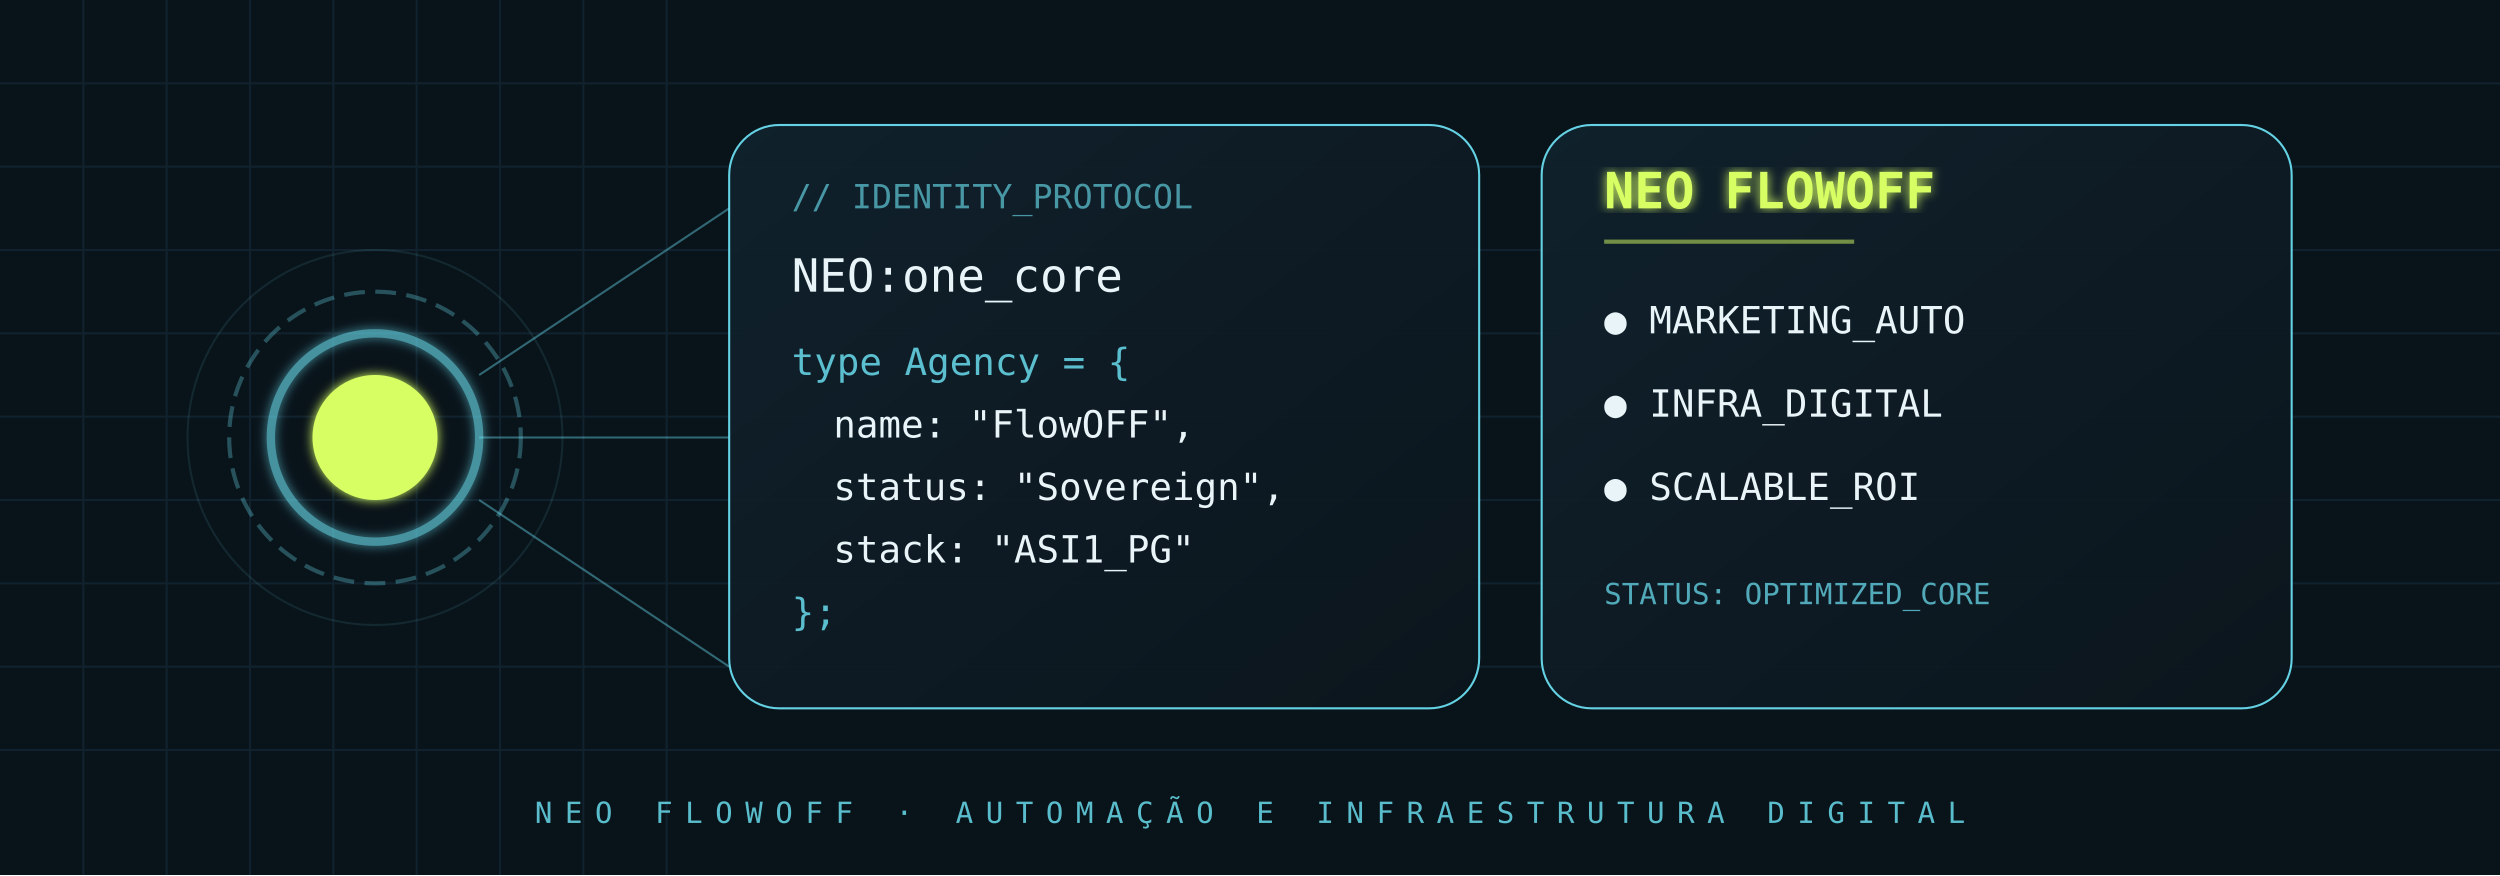
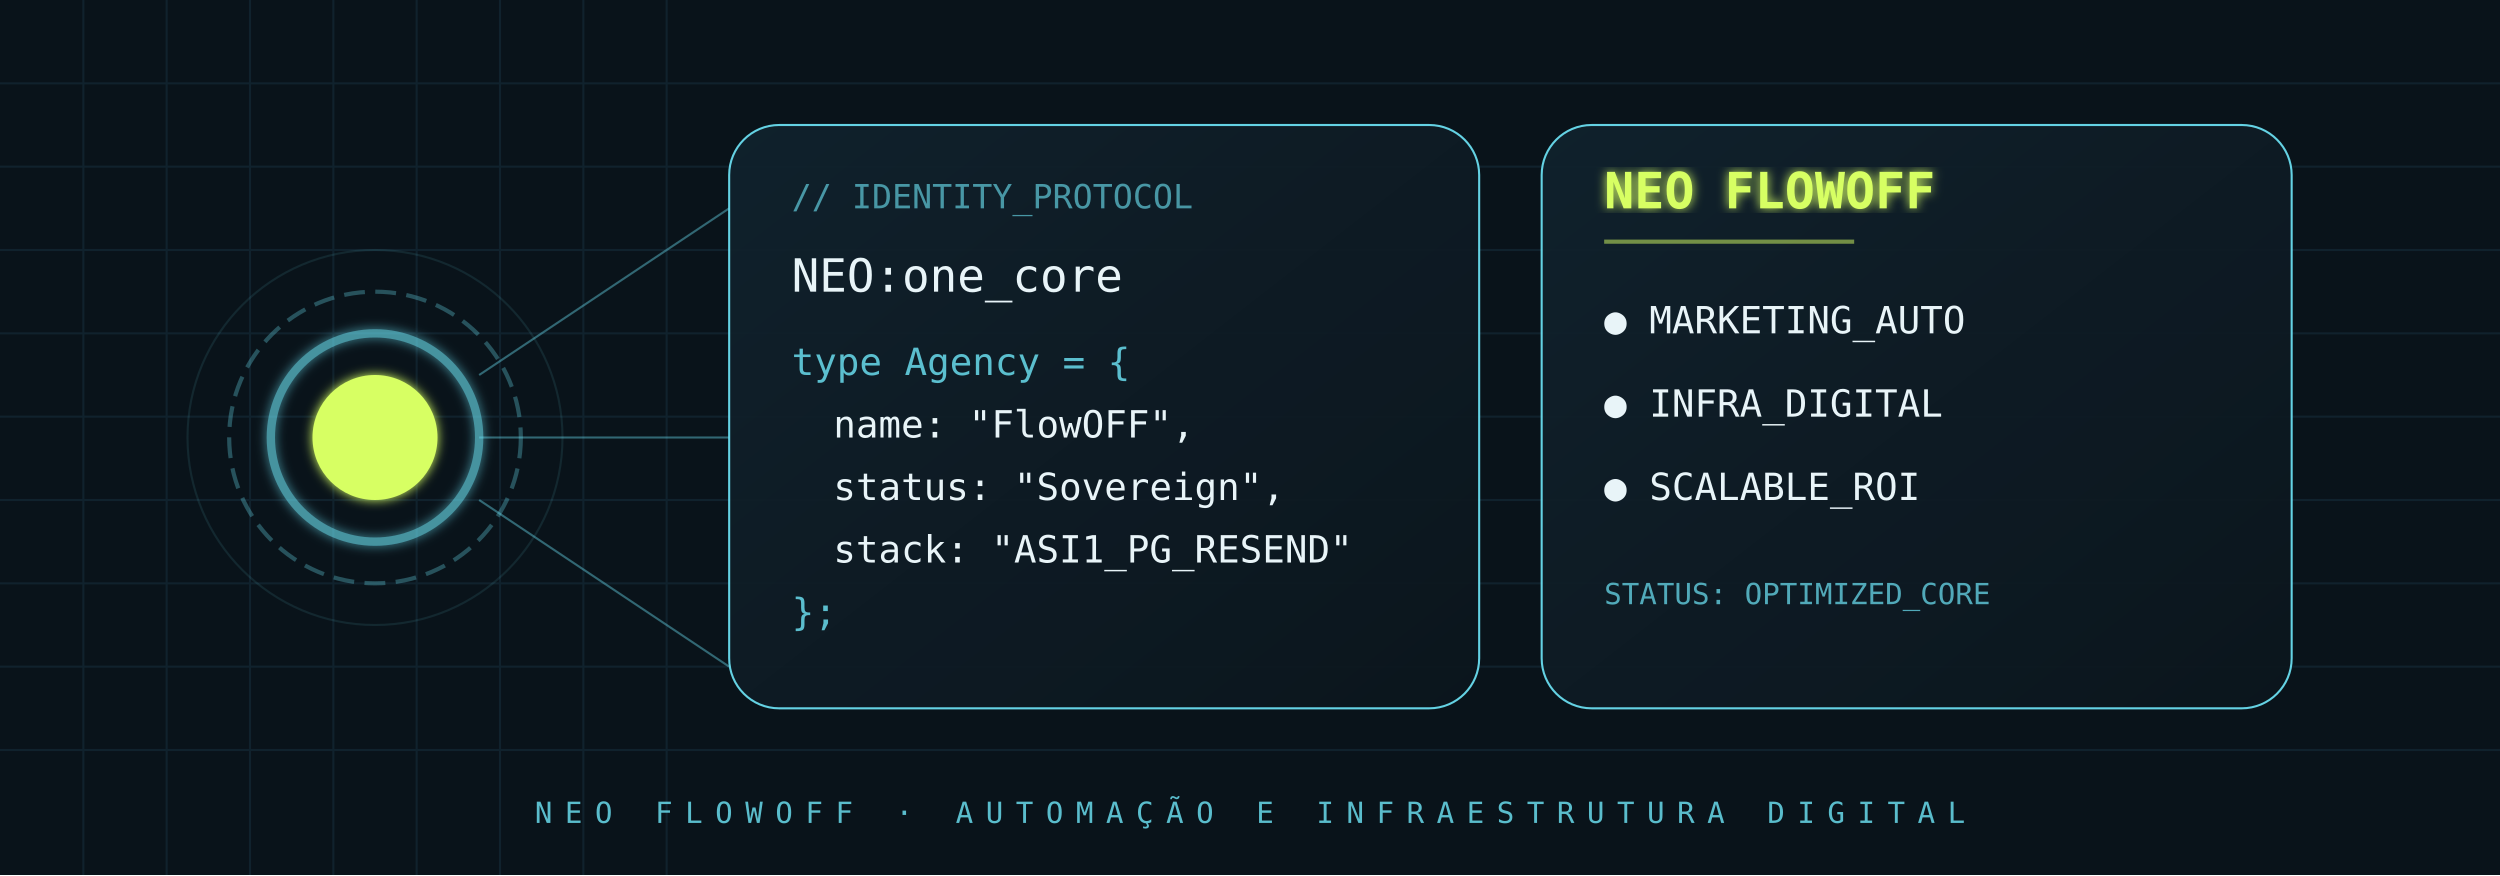
<svg xmlns="http://www.w3.org/2000/svg" width="1200" height="420" viewBox="0 0 1200 420">
  <defs>
    <linearGradient id="cardGrad" x1="0%" y1="0%" x2="100%" y2="100%">
      <stop offset="0%" style="stop-color:#10222D;stop-opacity:1" />
      <stop offset="100%" style="stop-color:#0B151C;stop-opacity:1" />
    </linearGradient>
    <filter id="glow">
      <feGaussianBlur stdDeviation="2.5" result="coloredBlur" />
      <feMerge>
        <feMergeNode in="coloredBlur" />
        <feMergeNode in="SourceGraphic" />
      </feMerge>
    </filter>
  </defs>
  <rect width="1200" height="420" fill="#09131A" />
  <path d="M 0 40 L 1200 40 M 0 80 L 1200 80 M 0 120 L 1200 120 M 0 160 L 1200 160 M 0 200 L 1200 200 M 0 240 L 1200 240 M 0 280 L 1200 280 M 0 320 L 1200 320 M 0 360 L 1200 360" stroke="#10222D" stroke-width="1" fill="none" />
  <path d="M 40 0 L 40 420 M 80 0 L 80 420 M 120 0 L 120 420 M 160 0 L 160 420 M 200 0 L 200 420 M 240 0 L 240 420 M 280 0 L 280 420 M 320 0 L 320 420" stroke="#10222D" stroke-width="1" fill="none" />
  <g transform="translate(180, 210)">
    <circle r="90" stroke="#6EE7F9" stroke-width="1" fill="none" opacity="0.1" />
    <circle r="70" stroke="#6EE7F9" stroke-width="2" fill="none" opacity="0.3" stroke-dasharray="10 5" />
    <circle r="50" stroke="#6EE7F9" stroke-width="4" fill="none" opacity="0.6" filter="url(#glow)" />
    <circle r="30" fill="#D7FF64" filter="url(#glow)" />
  </g>
  <path d="M 230 180 L 350 100" stroke="#6EE7F9" stroke-width="1" opacity="0.4" fill="none" />
  <path d="M 230 210 L 350 210" stroke="#6EE7F9" stroke-width="1" opacity="0.4" fill="none" />
  <path d="M 230 240 L 350 320" stroke="#6EE7F9" stroke-width="1" opacity="0.4" fill="none" />
  <rect x="350" y="60" width="360" height="280" rx="24" fill="url(#cardGrad)" stroke="#6EE7F9" stroke-width="1" opacity="0.9" />
  <text x="380" y="100" font-family="monospace" font-size="16" fill="#6EE7F9" opacity="0.6">// IDENTITY_PROTOCOL</text>
  <text x="380" y="140" font-family="monospace" font-size="22" fill="#E8F4F8">NEO:one_core</text>
  <text x="380" y="180" font-family="monospace" font-size="18" fill="#6EE7F9" opacity="0.8">type Agency = {</text>
  <text x="400" y="210" font-family="monospace" font-size="18" fill="#E8F4F8">  name: "FlowOFF",</text>
  <text x="400" y="240" font-family="monospace" font-size="18" fill="#E8F4F8">  status: "Sovereign",</text>
-   <text x="400" y="270" font-family="monospace" font-size="18" fill="#E8F4F8">  stack: "ASI1_PG"</text>
+   <text x="400" y="270" font-family="monospace" font-size="18" fill="#E8F4F8">  stack: "ASI1_PG_RESEND"</text>
  <text x="380" y="300" font-family="monospace" font-size="18" fill="#6EE7F9" opacity="0.8">};</text>
  <rect x="740" y="60" width="360" height="280" rx="24" fill="url(#cardGrad)" stroke="#6EE7F9" stroke-width="1" opacity="0.9" />
  <text x="770" y="100" font-family="monospace" font-size="24" fill="#D7FF64" font-weight="bold" filter="url(#glow)">NEO FLOWOFF</text>
  <rect x="770" y="115" width="120" height="2" fill="#D7FF64" opacity="0.5" />
  <text x="770" y="160" font-family="monospace" font-size="18" fill="#E8F4F8">● MARKETING_AUTO</text>
  <text x="770" y="200" font-family="monospace" font-size="18" fill="#E8F4F8">● INFRA_DIGITAL</text>
  <text x="770" y="240" font-family="monospace" font-size="18" fill="#E8F4F8">● SCALABLE_ROI</text>
  <text x="770" y="290" font-family="monospace" font-size="14" fill="#6EE7F9" opacity="0.7">STATUS: OPTIMIZED_CORE</text>
  <text x="600" y="395" font-family="monospace" font-size="14" fill="#6EE7F9" text-anchor="middle" letter-spacing="6" opacity="0.8">NEO FLOWOFF · AUTOMAÇÃO E INFRAESTRUTURA DIGITAL</text>
</svg>
